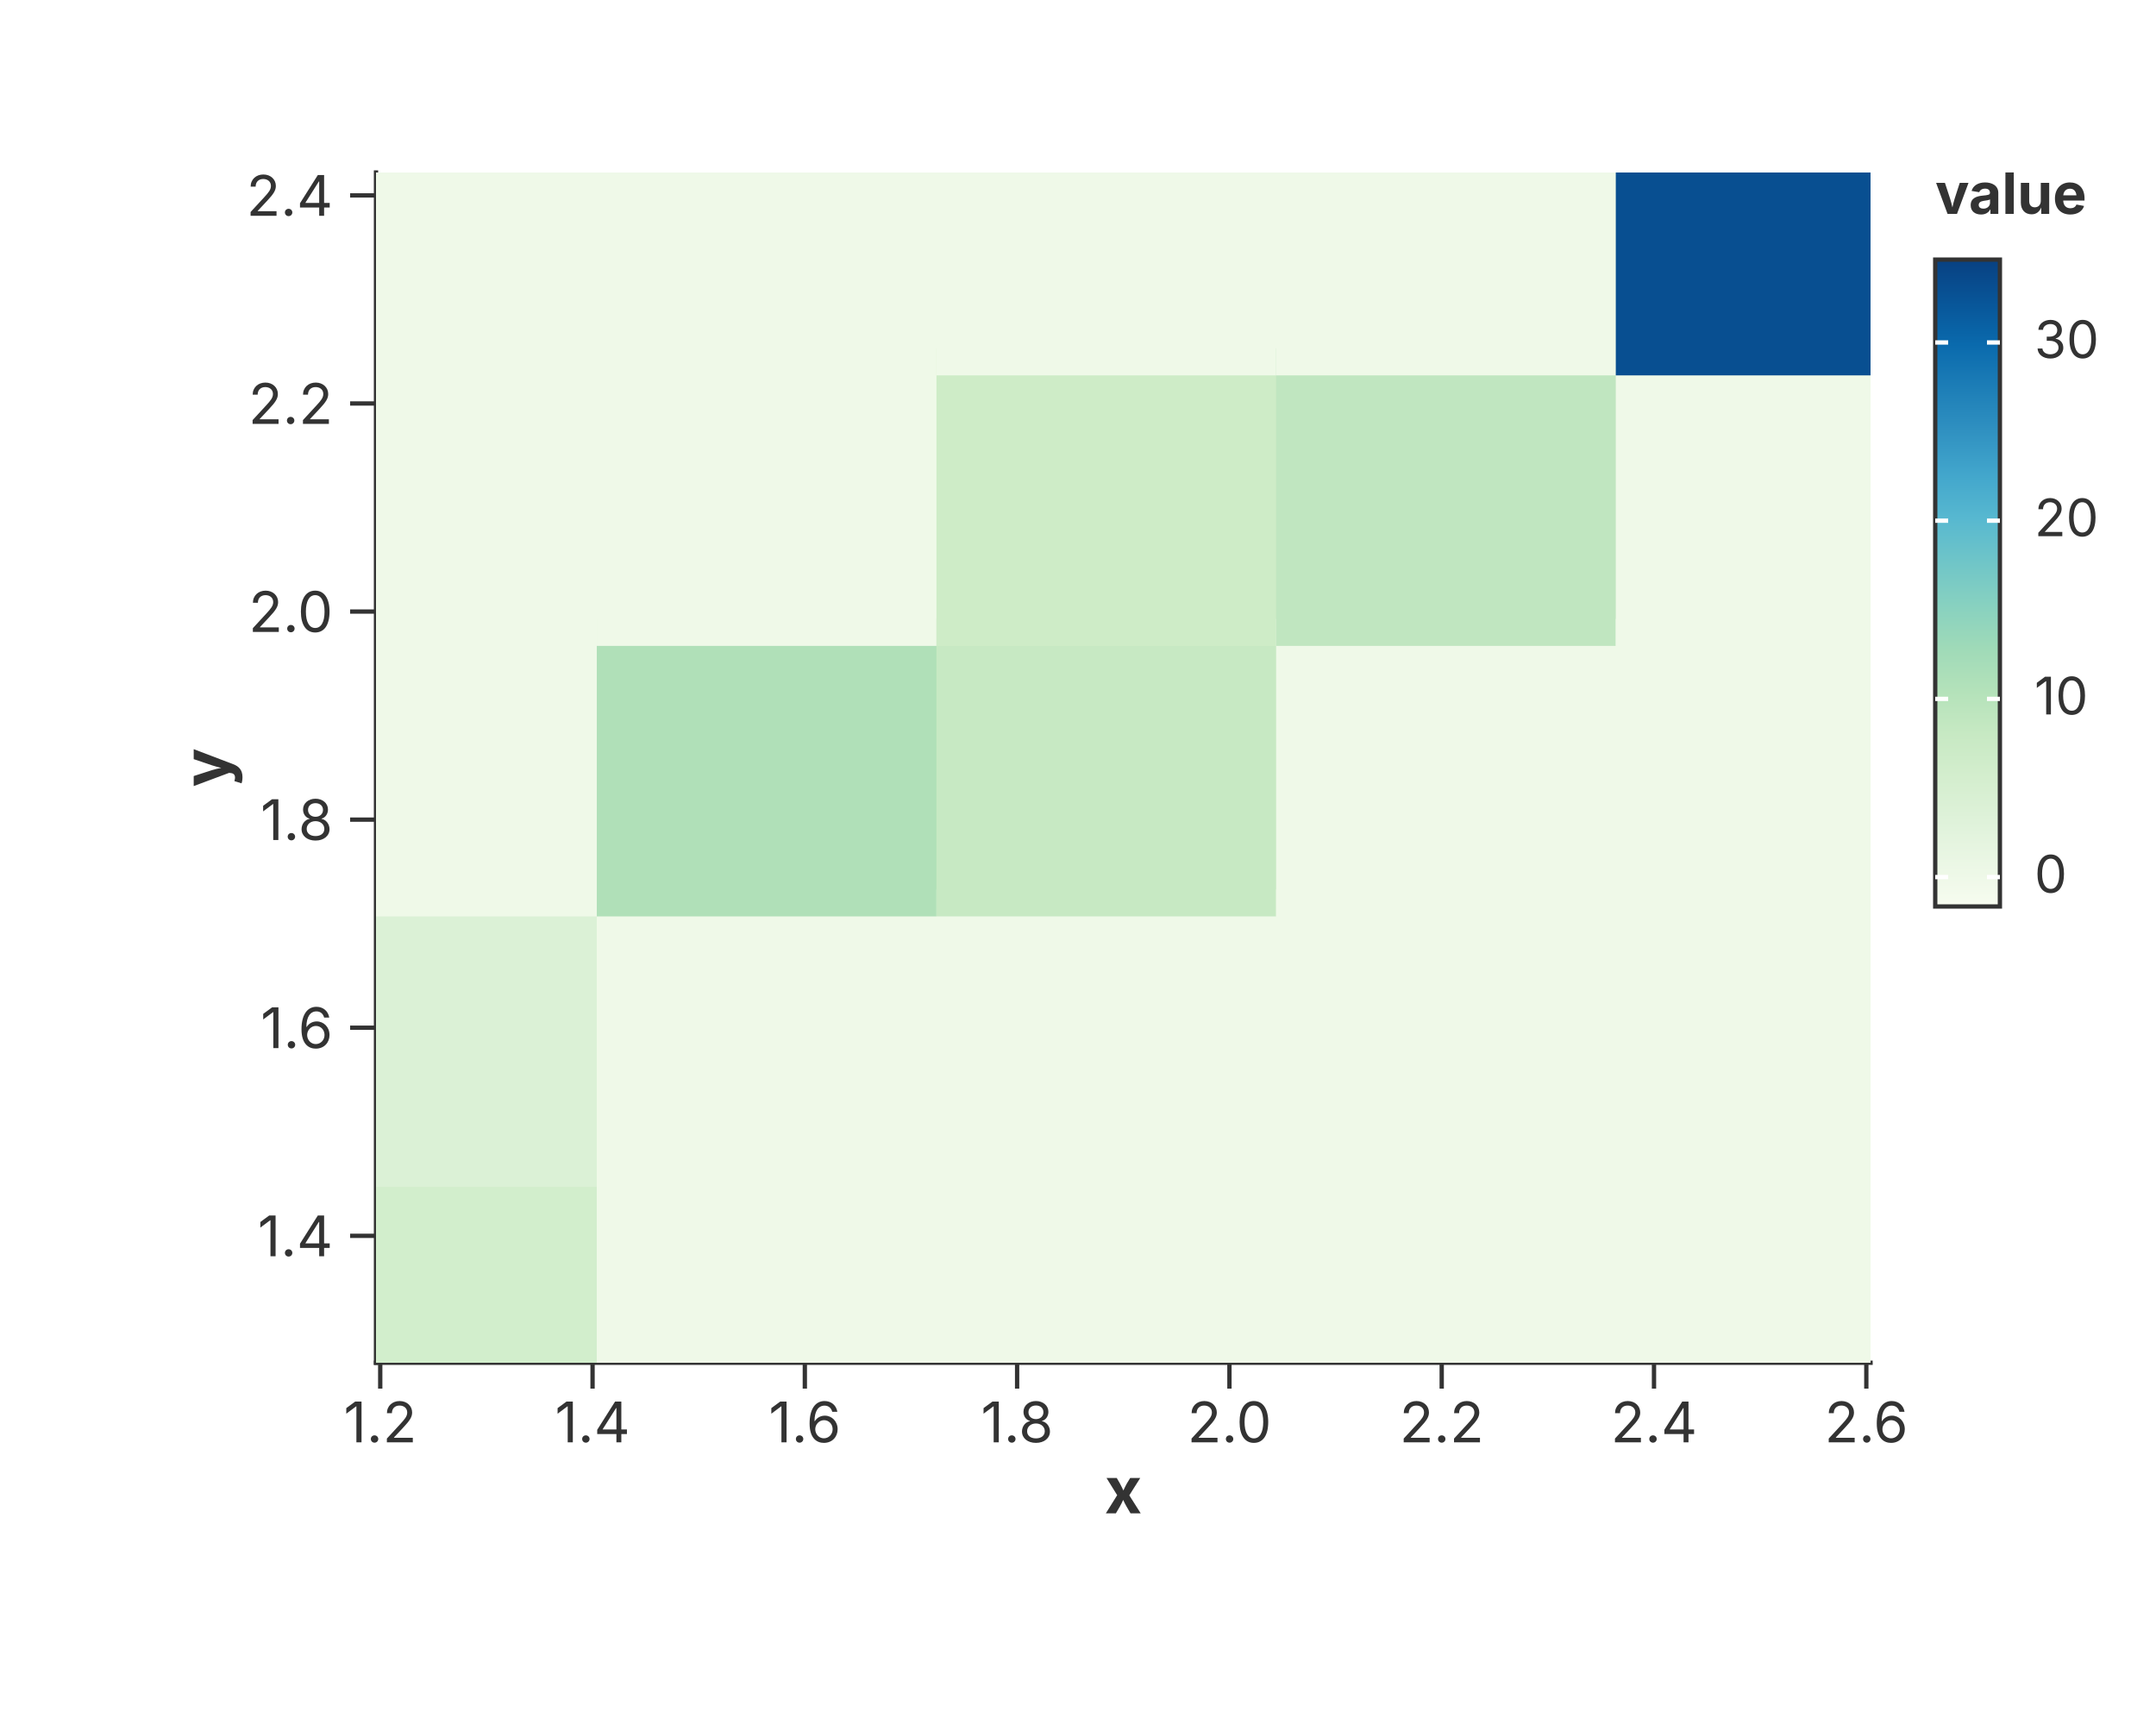
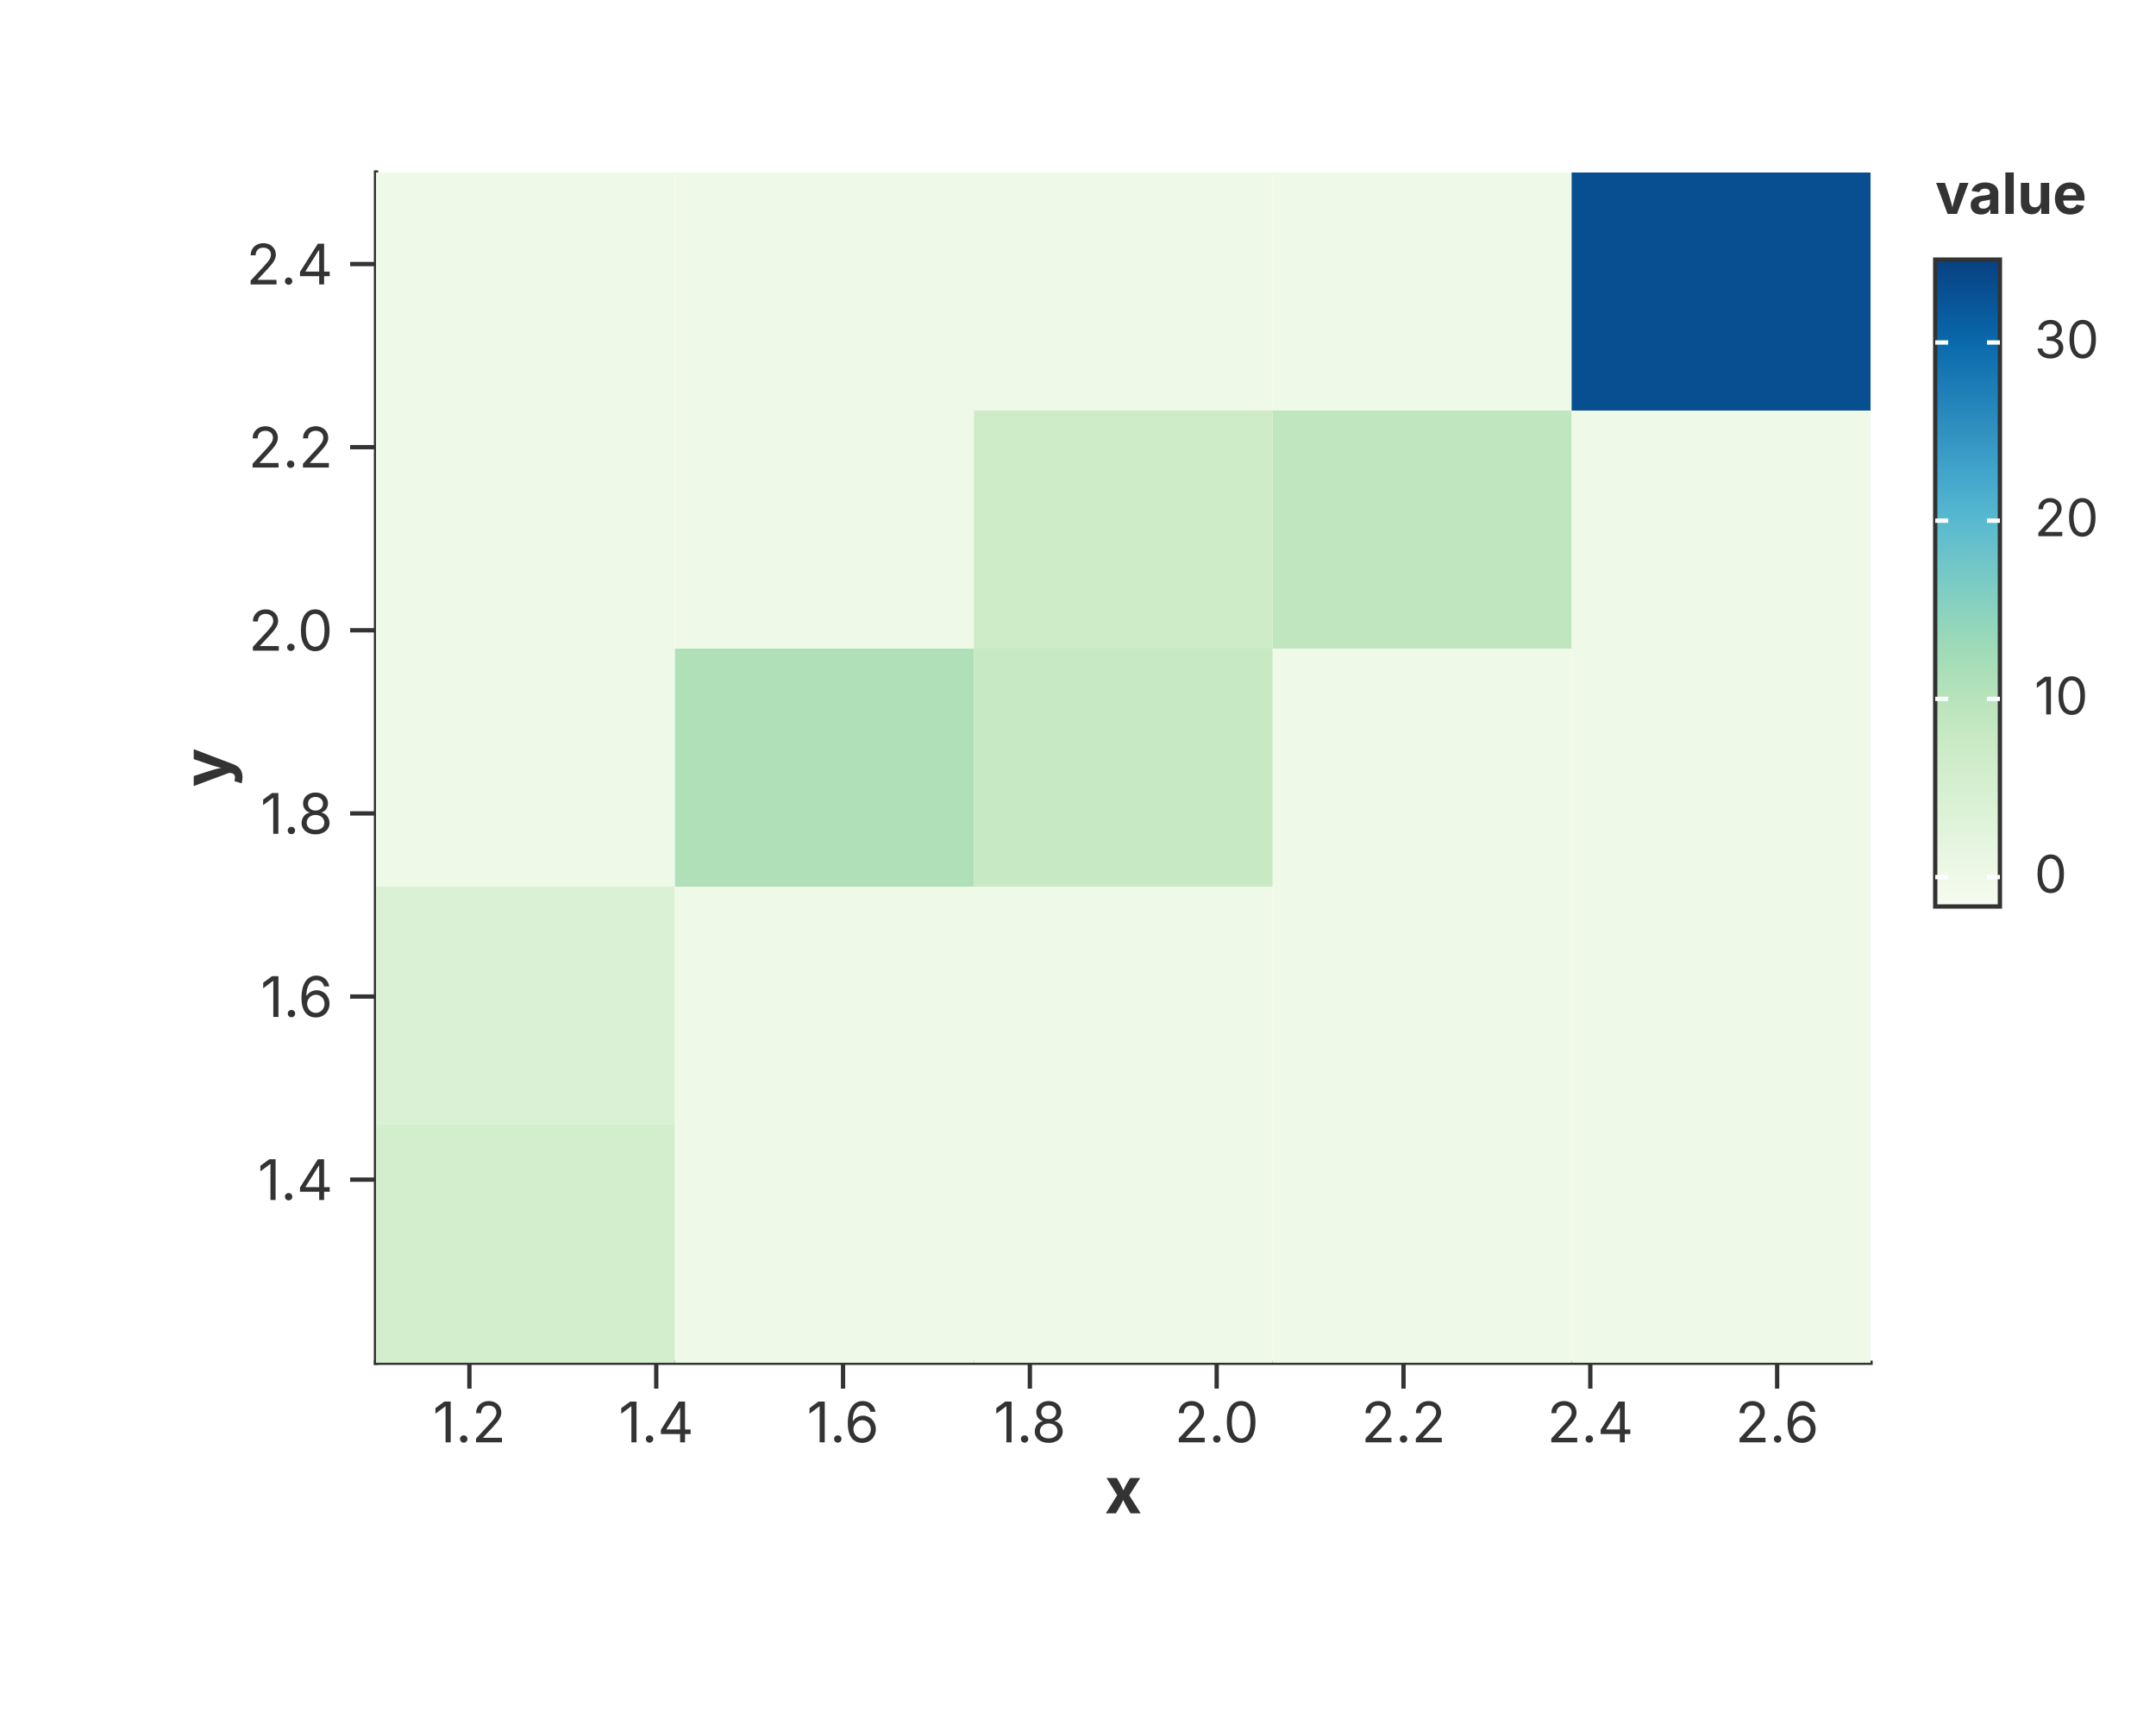
<svg xmlns="http://www.w3.org/2000/svg" width="500" height="400" viewBox="0 0 500 400">
  <rect width="100%" height="100%" fill="rgba(255,255,255,1.000)" />
  <line x1="87.20" y1="316.00" x2="433.80" y2="316.00" stroke="rgba(51,51,51,1.000)" stroke-width="1" stroke-linecap="square" />
-   <line x1="88.18" y1="316.00" x2="88.18" y2="322.00" stroke="rgba(51,51,51,1.000)" stroke-width="1.0" />
-   <text x="88.18" y="325.00" font-size="13" font-family="Inter, -apple-system, BlinkMacSystemFont, 'Segoe UI', Roboto, Helvetica, Arial, 'PingFang SC', 'Microsoft YaHei', Ubuntu, Cantarell, 'Noto Sans', sans-serif" fill="rgba(51,51,51,1.000)" text-anchor="middle" dominant-baseline="hanging">1.2</text>
-   <line x1="137.42" y1="316.00" x2="137.42" y2="322.00" stroke="rgba(51,51,51,1.000)" stroke-width="1.0" />
-   <text x="137.42" y="325.00" font-size="13" font-family="Inter, -apple-system, BlinkMacSystemFont, 'Segoe UI', Roboto, Helvetica, Arial, 'PingFang SC', 'Microsoft YaHei', Ubuntu, Cantarell, 'Noto Sans', sans-serif" fill="rgba(51,51,51,1.000)" text-anchor="middle" dominant-baseline="hanging">1.4</text>
-   <line x1="186.65" y1="316.00" x2="186.65" y2="322.00" stroke="rgba(51,51,51,1.000)" stroke-width="1.0" />
-   <text x="186.65" y="325.00" font-size="13" font-family="Inter, -apple-system, BlinkMacSystemFont, 'Segoe UI', Roboto, Helvetica, Arial, 'PingFang SC', 'Microsoft YaHei', Ubuntu, Cantarell, 'Noto Sans', sans-serif" fill="rgba(51,51,51,1.000)" text-anchor="middle" dominant-baseline="hanging">1.6</text>
-   <line x1="235.88" y1="316.00" x2="235.88" y2="322.00" stroke="rgba(51,51,51,1.000)" stroke-width="1.0" />
-   <text x="235.88" y="325.00" font-size="13" font-family="Inter, -apple-system, BlinkMacSystemFont, 'Segoe UI', Roboto, Helvetica, Arial, 'PingFang SC', 'Microsoft YaHei', Ubuntu, Cantarell, 'Noto Sans', sans-serif" fill="rgba(51,51,51,1.000)" text-anchor="middle" dominant-baseline="hanging">1.8</text>
-   <line x1="285.12" y1="316.00" x2="285.12" y2="322.00" stroke="rgba(51,51,51,1.000)" stroke-width="1.0" />
-   <text x="285.12" y="325.00" font-size="13" font-family="Inter, -apple-system, BlinkMacSystemFont, 'Segoe UI', Roboto, Helvetica, Arial, 'PingFang SC', 'Microsoft YaHei', Ubuntu, Cantarell, 'Noto Sans', sans-serif" fill="rgba(51,51,51,1.000)" text-anchor="middle" dominant-baseline="hanging">2.0</text>
-   <line x1="334.35" y1="316.00" x2="334.35" y2="322.00" stroke="rgba(51,51,51,1.000)" stroke-width="1.0" />
-   <text x="334.35" y="325.00" font-size="13" font-family="Inter, -apple-system, BlinkMacSystemFont, 'Segoe UI', Roboto, Helvetica, Arial, 'PingFang SC', 'Microsoft YaHei', Ubuntu, Cantarell, 'Noto Sans', sans-serif" fill="rgba(51,51,51,1.000)" text-anchor="middle" dominant-baseline="hanging">2.2</text>
-   <line x1="383.58" y1="316.00" x2="383.58" y2="322.00" stroke="rgba(51,51,51,1.000)" stroke-width="1.0" />
-   <text x="383.58" y="325.00" font-size="13" font-family="Inter, -apple-system, BlinkMacSystemFont, 'Segoe UI', Roboto, Helvetica, Arial, 'PingFang SC', 'Microsoft YaHei', Ubuntu, Cantarell, 'Noto Sans', sans-serif" fill="rgba(51,51,51,1.000)" text-anchor="middle" dominant-baseline="hanging">2.4</text>
-   <line x1="432.82" y1="316.00" x2="432.82" y2="322.00" stroke="rgba(51,51,51,1.000)" stroke-width="1.0" />
-   <text x="432.82" y="325.00" font-size="13" font-family="Inter, -apple-system, BlinkMacSystemFont, 'Segoe UI', Roboto, Helvetica, Arial, 'PingFang SC', 'Microsoft YaHei', Ubuntu, Cantarell, 'Noto Sans', sans-serif" fill="rgba(51,51,51,1.000)" text-anchor="middle" dominant-baseline="hanging">2.6</text>
+   <line x1="108.86" y1="316.00" x2="108.86" y2="322.00" stroke="rgba(51,51,51,1.000)" stroke-width="1.0" />
+   <text x="108.86" y="325.00" font-size="13" font-family="Inter, -apple-system, BlinkMacSystemFont, 'Segoe UI', Roboto, Helvetica, Arial, 'PingFang SC', 'Microsoft YaHei', Ubuntu, Cantarell, 'Noto Sans', sans-serif" fill="rgba(51,51,51,1.000)" text-anchor="middle" dominant-baseline="hanging">1.2</text>
+   <line x1="152.19" y1="316.00" x2="152.19" y2="322.00" stroke="rgba(51,51,51,1.000)" stroke-width="1.0" />
+   <text x="152.19" y="325.00" font-size="13" font-family="Inter, -apple-system, BlinkMacSystemFont, 'Segoe UI', Roboto, Helvetica, Arial, 'PingFang SC', 'Microsoft YaHei', Ubuntu, Cantarell, 'Noto Sans', sans-serif" fill="rgba(51,51,51,1.000)" text-anchor="middle" dominant-baseline="hanging">1.4</text>
+   <line x1="195.51" y1="316.00" x2="195.51" y2="322.00" stroke="rgba(51,51,51,1.000)" stroke-width="1.0" />
+   <text x="195.51" y="325.00" font-size="13" font-family="Inter, -apple-system, BlinkMacSystemFont, 'Segoe UI', Roboto, Helvetica, Arial, 'PingFang SC', 'Microsoft YaHei', Ubuntu, Cantarell, 'Noto Sans', sans-serif" fill="rgba(51,51,51,1.000)" text-anchor="middle" dominant-baseline="hanging">1.6</text>
+   <line x1="238.84" y1="316.00" x2="238.84" y2="322.00" stroke="rgba(51,51,51,1.000)" stroke-width="1.0" />
+   <text x="238.84" y="325.00" font-size="13" font-family="Inter, -apple-system, BlinkMacSystemFont, 'Segoe UI', Roboto, Helvetica, Arial, 'PingFang SC', 'Microsoft YaHei', Ubuntu, Cantarell, 'Noto Sans', sans-serif" fill="rgba(51,51,51,1.000)" text-anchor="middle" dominant-baseline="hanging">1.8</text>
+   <line x1="282.16" y1="316.00" x2="282.16" y2="322.00" stroke="rgba(51,51,51,1.000)" stroke-width="1.0" />
+   <text x="282.16" y="325.00" font-size="13" font-family="Inter, -apple-system, BlinkMacSystemFont, 'Segoe UI', Roboto, Helvetica, Arial, 'PingFang SC', 'Microsoft YaHei', Ubuntu, Cantarell, 'Noto Sans', sans-serif" fill="rgba(51,51,51,1.000)" text-anchor="middle" dominant-baseline="hanging">2.0</text>
+   <line x1="325.49" y1="316.00" x2="325.49" y2="322.00" stroke="rgba(51,51,51,1.000)" stroke-width="1.0" />
+   <text x="325.49" y="325.00" font-size="13" font-family="Inter, -apple-system, BlinkMacSystemFont, 'Segoe UI', Roboto, Helvetica, Arial, 'PingFang SC', 'Microsoft YaHei', Ubuntu, Cantarell, 'Noto Sans', sans-serif" fill="rgba(51,51,51,1.000)" text-anchor="middle" dominant-baseline="hanging">2.2</text>
+   <line x1="368.81" y1="316.00" x2="368.81" y2="322.00" stroke="rgba(51,51,51,1.000)" stroke-width="1.0" />
+   <text x="368.81" y="325.00" font-size="13" font-family="Inter, -apple-system, BlinkMacSystemFont, 'Segoe UI', Roboto, Helvetica, Arial, 'PingFang SC', 'Microsoft YaHei', Ubuntu, Cantarell, 'Noto Sans', sans-serif" fill="rgba(51,51,51,1.000)" text-anchor="middle" dominant-baseline="hanging">2.4</text>
+   <line x1="412.14" y1="316.00" x2="412.14" y2="322.00" stroke="rgba(51,51,51,1.000)" stroke-width="1.0" />
+   <text x="412.14" y="325.00" font-size="13" font-family="Inter, -apple-system, BlinkMacSystemFont, 'Segoe UI', Roboto, Helvetica, Arial, 'PingFang SC', 'Microsoft YaHei', Ubuntu, Cantarell, 'Noto Sans', sans-serif" fill="rgba(51,51,51,1.000)" text-anchor="middle" dominant-baseline="hanging">2.6</text>
  <text x="260.50" y="340.00" text-anchor="middle" font-size="15" font-family="Inter, -apple-system, BlinkMacSystemFont, 'Segoe UI', Roboto, Helvetica, Arial, 'PingFang SC', 'Microsoft YaHei', Ubuntu, Cantarell, 'Noto Sans', sans-serif" fill="rgba(51,51,51,1.000)" font-weight="bold" dominant-baseline="hanging">x</text>
  <line x1="87.20" y1="40.00" x2="87.20" y2="316.00" stroke="rgba(51,51,51,1.000)" stroke-width="1" stroke-linecap="square" />
-   <line x1="87.20" y1="286.57" x2="81.20" y2="286.57" stroke="rgba(51,51,51,1.000)" stroke-width="1.0" />
-   <text x="77.20" y="286.57" font-size="13" font-family="Inter, -apple-system, BlinkMacSystemFont, 'Segoe UI', Roboto, Helvetica, Arial, 'PingFang SC', 'Microsoft YaHei', Ubuntu, Cantarell, 'Noto Sans', sans-serif" fill="rgba(51,51,51,1.000)" text-anchor="end" dominant-baseline="central">1.4</text>
-   <line x1="87.20" y1="238.31" x2="81.20" y2="238.31" stroke="rgba(51,51,51,1.000)" stroke-width="1.0" />
-   <text x="77.20" y="238.31" font-size="13" font-family="Inter, -apple-system, BlinkMacSystemFont, 'Segoe UI', Roboto, Helvetica, Arial, 'PingFang SC', 'Microsoft YaHei', Ubuntu, Cantarell, 'Noto Sans', sans-serif" fill="rgba(51,51,51,1.000)" text-anchor="end" dominant-baseline="central">1.6</text>
-   <line x1="87.20" y1="190.06" x2="81.20" y2="190.06" stroke="rgba(51,51,51,1.000)" stroke-width="1.0" />
-   <text x="77.20" y="190.06" font-size="13" font-family="Inter, -apple-system, BlinkMacSystemFont, 'Segoe UI', Roboto, Helvetica, Arial, 'PingFang SC', 'Microsoft YaHei', Ubuntu, Cantarell, 'Noto Sans', sans-serif" fill="rgba(51,51,51,1.000)" text-anchor="end" dominant-baseline="central">1.8</text>
-   <line x1="87.20" y1="141.81" x2="81.20" y2="141.81" stroke="rgba(51,51,51,1.000)" stroke-width="1.0" />
-   <text x="77.20" y="141.81" font-size="13" font-family="Inter, -apple-system, BlinkMacSystemFont, 'Segoe UI', Roboto, Helvetica, Arial, 'PingFang SC', 'Microsoft YaHei', Ubuntu, Cantarell, 'Noto Sans', sans-serif" fill="rgba(51,51,51,1.000)" text-anchor="end" dominant-baseline="central">2.0</text>
-   <line x1="87.20" y1="93.56" x2="81.20" y2="93.56" stroke="rgba(51,51,51,1.000)" stroke-width="1.0" />
-   <text x="77.20" y="93.56" font-size="13" font-family="Inter, -apple-system, BlinkMacSystemFont, 'Segoe UI', Roboto, Helvetica, Arial, 'PingFang SC', 'Microsoft YaHei', Ubuntu, Cantarell, 'Noto Sans', sans-serif" fill="rgba(51,51,51,1.000)" text-anchor="end" dominant-baseline="central">2.2</text>
-   <line x1="87.20" y1="45.31" x2="81.20" y2="45.31" stroke="rgba(51,51,51,1.000)" stroke-width="1.0" />
-   <text x="77.20" y="45.31" font-size="13" font-family="Inter, -apple-system, BlinkMacSystemFont, 'Segoe UI', Roboto, Helvetica, Arial, 'PingFang SC', 'Microsoft YaHei', Ubuntu, Cantarell, 'Noto Sans', sans-serif" fill="rgba(51,51,51,1.000)" text-anchor="end" dominant-baseline="central">2.4</text>
+   <line x1="87.20" y1="273.54" x2="81.20" y2="273.54" stroke="rgba(51,51,51,1.000)" stroke-width="1.0" />
+   <text x="77.20" y="273.54" font-size="13" font-family="Inter, -apple-system, BlinkMacSystemFont, 'Segoe UI', Roboto, Helvetica, Arial, 'PingFang SC', 'Microsoft YaHei', Ubuntu, Cantarell, 'Noto Sans', sans-serif" fill="rgba(51,51,51,1.000)" text-anchor="end" dominant-baseline="central">1.4</text>
+   <line x1="87.20" y1="231.08" x2="81.20" y2="231.08" stroke="rgba(51,51,51,1.000)" stroke-width="1.0" />
+   <text x="77.20" y="231.08" font-size="13" font-family="Inter, -apple-system, BlinkMacSystemFont, 'Segoe UI', Roboto, Helvetica, Arial, 'PingFang SC', 'Microsoft YaHei', Ubuntu, Cantarell, 'Noto Sans', sans-serif" fill="rgba(51,51,51,1.000)" text-anchor="end" dominant-baseline="central">1.6</text>
+   <line x1="87.20" y1="188.62" x2="81.20" y2="188.62" stroke="rgba(51,51,51,1.000)" stroke-width="1.0" />
+   <text x="77.20" y="188.62" font-size="13" font-family="Inter, -apple-system, BlinkMacSystemFont, 'Segoe UI', Roboto, Helvetica, Arial, 'PingFang SC', 'Microsoft YaHei', Ubuntu, Cantarell, 'Noto Sans', sans-serif" fill="rgba(51,51,51,1.000)" text-anchor="end" dominant-baseline="central">1.8</text>
+   <line x1="87.20" y1="146.15" x2="81.20" y2="146.15" stroke="rgba(51,51,51,1.000)" stroke-width="1.0" />
+   <text x="77.20" y="146.15" font-size="13" font-family="Inter, -apple-system, BlinkMacSystemFont, 'Segoe UI', Roboto, Helvetica, Arial, 'PingFang SC', 'Microsoft YaHei', Ubuntu, Cantarell, 'Noto Sans', sans-serif" fill="rgba(51,51,51,1.000)" text-anchor="end" dominant-baseline="central">2.0</text>
+   <line x1="87.20" y1="103.69" x2="81.20" y2="103.69" stroke="rgba(51,51,51,1.000)" stroke-width="1.0" />
+   <text x="77.20" y="103.69" font-size="13" font-family="Inter, -apple-system, BlinkMacSystemFont, 'Segoe UI', Roboto, Helvetica, Arial, 'PingFang SC', 'Microsoft YaHei', Ubuntu, Cantarell, 'Noto Sans', sans-serif" fill="rgba(51,51,51,1.000)" text-anchor="end" dominant-baseline="central">2.2</text>
+   <line x1="87.20" y1="61.23" x2="81.20" y2="61.23" stroke="rgba(51,51,51,1.000)" stroke-width="1.0" />
+   <text x="77.20" y="61.23" font-size="13" font-family="Inter, -apple-system, BlinkMacSystemFont, 'Segoe UI', Roboto, Helvetica, Arial, 'PingFang SC', 'Microsoft YaHei', Ubuntu, Cantarell, 'Noto Sans', sans-serif" fill="rgba(51,51,51,1.000)" text-anchor="end" dominant-baseline="central">2.4</text>
  <text x="47.50" y="178.00" text-anchor="middle" font-size="15" font-family="Inter, -apple-system, BlinkMacSystemFont, 'Segoe UI', Roboto, Helvetica, Arial, 'PingFang SC', 'Microsoft YaHei', Ubuntu, Cantarell, 'Noto Sans', sans-serif" fill="rgba(51,51,51,1.000)" font-weight="bold" transform="rotate(-90, 47.50, 178.00)" dominant-baseline="middle">y</text>
  <defs>
    <clipPath id="plot-clip-area">
      <rect x="87.200" y="40.000" width="346.600" height="276.000" />
    </clipPath>
  </defs>
-   <rect x="59.630" y="268.955" width="86.650" height="69.000" fill="rgba(210,238,204,1.000)" stroke="rgba(255,255,255,1.000)" stroke-width="0.000" fill-opacity="1.000" stroke-opacity="1.000" clip-path="url(#plot-clip-area)" />
-   <rect x="59.630" y="206.227" width="86.650" height="69.000" fill="rgba(219,241,214,1.000)" stroke="rgba(255,255,255,1.000)" stroke-width="0.000" fill-opacity="1.000" stroke-opacity="1.000" clip-path="url(#plot-clip-area)" />
-   <rect x="59.630" y="143.500" width="86.650" height="69.000" fill="rgba(239,249,232,1.000)" stroke="rgba(255,255,255,1.000)" stroke-width="0.000" fill-opacity="1.000" stroke-opacity="1.000" clip-path="url(#plot-clip-area)" />
-   <rect x="59.630" y="80.773" width="86.650" height="69.000" fill="rgba(239,249,232,1.000)" stroke="rgba(255,255,255,1.000)" stroke-width="0.000" fill-opacity="1.000" stroke-opacity="1.000" clip-path="url(#plot-clip-area)" />
-   <rect x="59.630" y="18.045" width="86.650" height="69.000" fill="rgba(239,249,232,1.000)" stroke="rgba(255,255,255,1.000)" stroke-width="0.000" fill-opacity="1.000" stroke-opacity="1.000" clip-path="url(#plot-clip-area)" />
-   <rect x="138.402" y="268.955" width="86.650" height="69.000" fill="rgba(239,249,232,1.000)" stroke="rgba(255,255,255,1.000)" stroke-width="0.000" fill-opacity="1.000" stroke-opacity="1.000" clip-path="url(#plot-clip-area)" />
-   <rect x="138.402" y="206.227" width="86.650" height="69.000" fill="rgba(239,249,232,1.000)" stroke="rgba(255,255,255,1.000)" stroke-width="0.000" fill-opacity="1.000" stroke-opacity="1.000" clip-path="url(#plot-clip-area)" />
-   <rect x="138.402" y="143.500" width="86.650" height="69.000" fill="rgba(176,224,184,1.000)" stroke="rgba(255,255,255,1.000)" stroke-width="0.000" fill-opacity="1.000" stroke-opacity="1.000" clip-path="url(#plot-clip-area)" />
-   <rect x="138.402" y="80.773" width="86.650" height="69.000" fill="rgba(239,249,232,1.000)" stroke="rgba(255,255,255,1.000)" stroke-width="0.000" fill-opacity="1.000" stroke-opacity="1.000" clip-path="url(#plot-clip-area)" />
-   <rect x="138.402" y="18.045" width="86.650" height="69.000" fill="rgba(239,249,232,1.000)" stroke="rgba(255,255,255,1.000)" stroke-width="0.000" fill-opacity="1.000" stroke-opacity="1.000" clip-path="url(#plot-clip-area)" />
-   <rect x="217.175" y="268.955" width="86.650" height="69.000" fill="rgba(239,249,232,1.000)" stroke="rgba(255,255,255,1.000)" stroke-width="0.000" fill-opacity="1.000" stroke-opacity="1.000" clip-path="url(#plot-clip-area)" />
-   <rect x="217.175" y="206.227" width="86.650" height="69.000" fill="rgba(239,249,232,1.000)" stroke="rgba(255,255,255,1.000)" stroke-width="0.000" fill-opacity="1.000" stroke-opacity="1.000" clip-path="url(#plot-clip-area)" />
-   <rect x="217.175" y="143.500" width="86.650" height="69.000" fill="rgba(199,233,195,1.000)" stroke="rgba(255,255,255,1.000)" stroke-width="0.000" fill-opacity="1.000" stroke-opacity="1.000" clip-path="url(#plot-clip-area)" />
-   <rect x="217.175" y="80.773" width="86.650" height="69.000" fill="rgba(206,236,199,1.000)" stroke="rgba(255,255,255,1.000)" stroke-width="0.000" fill-opacity="1.000" stroke-opacity="1.000" clip-path="url(#plot-clip-area)" />
-   <rect x="217.175" y="18.045" width="86.650" height="69.000" fill="rgba(239,249,232,1.000)" stroke="rgba(255,255,255,1.000)" stroke-width="0.000" fill-opacity="1.000" stroke-opacity="1.000" clip-path="url(#plot-clip-area)" />
-   <rect x="295.948" y="268.955" width="86.650" height="69.000" fill="rgba(239,249,232,1.000)" stroke="rgba(255,255,255,1.000)" stroke-width="0.000" fill-opacity="1.000" stroke-opacity="1.000" clip-path="url(#plot-clip-area)" />
-   <rect x="295.948" y="206.227" width="86.650" height="69.000" fill="rgba(239,249,232,1.000)" stroke="rgba(255,255,255,1.000)" stroke-width="0.000" fill-opacity="1.000" stroke-opacity="1.000" clip-path="url(#plot-clip-area)" />
-   <rect x="295.948" y="143.500" width="86.650" height="69.000" fill="rgba(239,249,232,1.000)" stroke="rgba(255,255,255,1.000)" stroke-width="0.000" fill-opacity="1.000" stroke-opacity="1.000" clip-path="url(#plot-clip-area)" />
-   <rect x="295.948" y="80.773" width="86.650" height="69.000" fill="rgba(192,230,192,1.000)" stroke="rgba(255,255,255,1.000)" stroke-width="0.000" fill-opacity="1.000" stroke-opacity="1.000" clip-path="url(#plot-clip-area)" />
-   <rect x="295.948" y="18.045" width="86.650" height="69.000" fill="rgba(239,249,232,1.000)" stroke="rgba(255,255,255,1.000)" stroke-width="0.000" fill-opacity="1.000" stroke-opacity="1.000" clip-path="url(#plot-clip-area)" />
-   <rect x="374.720" y="268.955" width="86.650" height="69.000" fill="rgba(239,249,232,1.000)" stroke="rgba(255,255,255,1.000)" stroke-width="0.000" fill-opacity="1.000" stroke-opacity="1.000" clip-path="url(#plot-clip-area)" />
-   <rect x="374.720" y="206.227" width="86.650" height="69.000" fill="rgba(239,249,232,1.000)" stroke="rgba(255,255,255,1.000)" stroke-width="0.000" fill-opacity="1.000" stroke-opacity="1.000" clip-path="url(#plot-clip-area)" />
-   <rect x="374.720" y="143.500" width="86.650" height="69.000" fill="rgba(239,249,232,1.000)" stroke="rgba(255,255,255,1.000)" stroke-width="0.000" fill-opacity="1.000" stroke-opacity="1.000" clip-path="url(#plot-clip-area)" />
-   <rect x="374.720" y="80.773" width="86.650" height="69.000" fill="rgba(239,249,232,1.000)" stroke="rgba(255,255,255,1.000)" stroke-width="0.000" fill-opacity="1.000" stroke-opacity="1.000" clip-path="url(#plot-clip-area)" />
-   <rect x="374.720" y="18.045" width="86.650" height="69.000" fill="rgba(8,79,145,1.000)" stroke="rgba(255,255,255,1.000)" stroke-width="0.000" fill-opacity="1.000" stroke-opacity="1.000" clip-path="url(#plot-clip-area)" />
+   <rect x="87.200" y="260.800" width="69.320" height="55.200" fill="rgba(210,238,204,1.000)" stroke="rgba(255,255,255,1.000)" stroke-width="0.000" fill-opacity="1.000" stroke-opacity="1.000" clip-path="url(#plot-clip-area)" />
+   <rect x="87.200" y="205.600" width="69.320" height="55.200" fill="rgba(219,241,214,1.000)" stroke="rgba(255,255,255,1.000)" stroke-width="0.000" fill-opacity="1.000" stroke-opacity="1.000" clip-path="url(#plot-clip-area)" />
+   <rect x="87.200" y="150.400" width="69.320" height="55.200" fill="rgba(239,249,232,1.000)" stroke="rgba(255,255,255,1.000)" stroke-width="0.000" fill-opacity="1.000" stroke-opacity="1.000" clip-path="url(#plot-clip-area)" />
+   <rect x="87.200" y="95.200" width="69.320" height="55.200" fill="rgba(239,249,232,1.000)" stroke="rgba(255,255,255,1.000)" stroke-width="0.000" fill-opacity="1.000" stroke-opacity="1.000" clip-path="url(#plot-clip-area)" />
+   <rect x="87.200" y="40.000" width="69.320" height="55.200" fill="rgba(239,249,232,1.000)" stroke="rgba(255,255,255,1.000)" stroke-width="0.000" fill-opacity="1.000" stroke-opacity="1.000" clip-path="url(#plot-clip-area)" />
+   <rect x="156.520" y="260.800" width="69.320" height="55.200" fill="rgba(239,249,232,1.000)" stroke="rgba(255,255,255,1.000)" stroke-width="0.000" fill-opacity="1.000" stroke-opacity="1.000" clip-path="url(#plot-clip-area)" />
+   <rect x="156.520" y="205.600" width="69.320" height="55.200" fill="rgba(239,249,232,1.000)" stroke="rgba(255,255,255,1.000)" stroke-width="0.000" fill-opacity="1.000" stroke-opacity="1.000" clip-path="url(#plot-clip-area)" />
+   <rect x="156.520" y="150.400" width="69.320" height="55.200" fill="rgba(176,224,184,1.000)" stroke="rgba(255,255,255,1.000)" stroke-width="0.000" fill-opacity="1.000" stroke-opacity="1.000" clip-path="url(#plot-clip-area)" />
+   <rect x="156.520" y="95.200" width="69.320" height="55.200" fill="rgba(239,249,232,1.000)" stroke="rgba(255,255,255,1.000)" stroke-width="0.000" fill-opacity="1.000" stroke-opacity="1.000" clip-path="url(#plot-clip-area)" />
+   <rect x="156.520" y="40.000" width="69.320" height="55.200" fill="rgba(239,249,232,1.000)" stroke="rgba(255,255,255,1.000)" stroke-width="0.000" fill-opacity="1.000" stroke-opacity="1.000" clip-path="url(#plot-clip-area)" />
+   <rect x="225.840" y="260.800" width="69.320" height="55.200" fill="rgba(239,249,232,1.000)" stroke="rgba(255,255,255,1.000)" stroke-width="0.000" fill-opacity="1.000" stroke-opacity="1.000" clip-path="url(#plot-clip-area)" />
+   <rect x="225.840" y="205.600" width="69.320" height="55.200" fill="rgba(239,249,232,1.000)" stroke="rgba(255,255,255,1.000)" stroke-width="0.000" fill-opacity="1.000" stroke-opacity="1.000" clip-path="url(#plot-clip-area)" />
+   <rect x="225.840" y="150.400" width="69.320" height="55.200" fill="rgba(199,233,195,1.000)" stroke="rgba(255,255,255,1.000)" stroke-width="0.000" fill-opacity="1.000" stroke-opacity="1.000" clip-path="url(#plot-clip-area)" />
+   <rect x="225.840" y="95.200" width="69.320" height="55.200" fill="rgba(206,236,199,1.000)" stroke="rgba(255,255,255,1.000)" stroke-width="0.000" fill-opacity="1.000" stroke-opacity="1.000" clip-path="url(#plot-clip-area)" />
+   <rect x="225.840" y="40.000" width="69.320" height="55.200" fill="rgba(239,249,232,1.000)" stroke="rgba(255,255,255,1.000)" stroke-width="0.000" fill-opacity="1.000" stroke-opacity="1.000" clip-path="url(#plot-clip-area)" />
+   <rect x="295.160" y="260.800" width="69.320" height="55.200" fill="rgba(239,249,232,1.000)" stroke="rgba(255,255,255,1.000)" stroke-width="0.000" fill-opacity="1.000" stroke-opacity="1.000" clip-path="url(#plot-clip-area)" />
+   <rect x="295.160" y="205.600" width="69.320" height="55.200" fill="rgba(239,249,232,1.000)" stroke="rgba(255,255,255,1.000)" stroke-width="0.000" fill-opacity="1.000" stroke-opacity="1.000" clip-path="url(#plot-clip-area)" />
+   <rect x="295.160" y="150.400" width="69.320" height="55.200" fill="rgba(239,249,232,1.000)" stroke="rgba(255,255,255,1.000)" stroke-width="0.000" fill-opacity="1.000" stroke-opacity="1.000" clip-path="url(#plot-clip-area)" />
+   <rect x="295.160" y="95.200" width="69.320" height="55.200" fill="rgba(192,230,192,1.000)" stroke="rgba(255,255,255,1.000)" stroke-width="0.000" fill-opacity="1.000" stroke-opacity="1.000" clip-path="url(#plot-clip-area)" />
+   <rect x="295.160" y="40.000" width="69.320" height="55.200" fill="rgba(239,249,232,1.000)" stroke="rgba(255,255,255,1.000)" stroke-width="0.000" fill-opacity="1.000" stroke-opacity="1.000" clip-path="url(#plot-clip-area)" />
+   <rect x="364.480" y="260.800" width="69.320" height="55.200" fill="rgba(239,249,232,1.000)" stroke="rgba(255,255,255,1.000)" stroke-width="0.000" fill-opacity="1.000" stroke-opacity="1.000" clip-path="url(#plot-clip-area)" />
+   <rect x="364.480" y="205.600" width="69.320" height="55.200" fill="rgba(239,249,232,1.000)" stroke="rgba(255,255,255,1.000)" stroke-width="0.000" fill-opacity="1.000" stroke-opacity="1.000" clip-path="url(#plot-clip-area)" />
+   <rect x="364.480" y="150.400" width="69.320" height="55.200" fill="rgba(239,249,232,1.000)" stroke="rgba(255,255,255,1.000)" stroke-width="0.000" fill-opacity="1.000" stroke-opacity="1.000" clip-path="url(#plot-clip-area)" />
+   <rect x="364.480" y="95.200" width="69.320" height="55.200" fill="rgba(239,249,232,1.000)" stroke="rgba(255,255,255,1.000)" stroke-width="0.000" fill-opacity="1.000" stroke-opacity="1.000" clip-path="url(#plot-clip-area)" />
+   <rect x="364.480" y="40.000" width="69.320" height="55.200" fill="rgba(8,79,145,1.000)" stroke="rgba(255,255,255,1.000)" stroke-width="0.000" fill-opacity="1.000" stroke-opacity="1.000" clip-path="url(#plot-clip-area)" />
  <text x="448.800" y="49.600" font-size="13.2" font-family="Inter, -apple-system, BlinkMacSystemFont, 'Segoe UI', Roboto, Helvetica, Arial, 'PingFang SC', 'Microsoft YaHei', Ubuntu, Cantarell, 'Noto Sans', sans-serif" fill="rgba(51,51,51,1.000)" fill-opacity="1.000" text-anchor="start" font-weight="bold">value</text>
  <defs>
    <linearGradient id="grad_value" x1="0%" y1="0%" x2="0%" y2="100%">
      <stop offset="0.0%" stop-color="rgba(8,64,129,1.000)" />
      <stop offset="6.7%" stop-color="rgba(8,85,152,1.000)" />
      <stop offset="13.3%" stop-color="rgba(10,106,173,1.000)" />
      <stop offset="20.0%" stop-color="rgba(29,126,183,1.000)" />
      <stop offset="26.7%" stop-color="rgba(48,145,193,1.000)" />
      <stop offset="33.3%" stop-color="rgba(66,166,204,1.000)" />
      <stop offset="40.0%" stop-color="rgba(87,184,208,1.000)" />
      <stop offset="46.7%" stop-color="rgba(111,197,200,1.000)" />
      <stop offset="53.3%" stop-color="rgba(135,209,192,1.000)" />
      <stop offset="60.0%" stop-color="rgba(159,218,184,1.000)" />
      <stop offset="66.7%" stop-color="rgba(180,226,186,1.000)" />
      <stop offset="73.3%" stop-color="rgba(199,233,195,1.000)" />
      <stop offset="80.0%" stop-color="rgba(212,238,206,1.000)" />
      <stop offset="86.7%" stop-color="rgba(223,242,218,1.000)" />
      <stop offset="93.3%" stop-color="rgba(235,247,229,1.000)" />
      <stop offset="100.0%" stop-color="rgba(247,252,240,1.000)" />
    </linearGradient>
  </defs>
  <rect x="448.800" y="60.200" width="15.000" height="150.000" fill="url('#grad_value')" />
  <rect x="448.800" y="60.200" width="15.000" height="150.000" fill="none" stroke="rgba(51,51,51,1.000)" stroke-width="1.000" fill-opacity="1.000" stroke-opacity="1.000" />
  <line x1="448.800" y1="203.382" x2="451.800" y2="203.382" stroke="rgba(255,255,255,1.000)" stroke-width="1.000" stroke-opacity="1.000" />
  <line x1="460.800" y1="203.382" x2="463.800" y2="203.382" stroke="rgba(255,255,255,1.000)" stroke-width="1.000" stroke-opacity="1.000" />
  <text x="471.800" y="206.982" font-size="12.0" font-family="Inter, -apple-system, BlinkMacSystemFont, 'Segoe UI', Roboto, Helvetica, Arial, 'PingFang SC', 'Microsoft YaHei', Ubuntu, Cantarell, 'Noto Sans', sans-serif" fill="rgba(51,51,51,1.000)" fill-opacity="1.000" text-anchor="start" font-weight="normal">0</text>
  <line x1="448.800" y1="162.060" x2="451.800" y2="162.060" stroke="rgba(255,255,255,1.000)" stroke-width="1.000" stroke-opacity="1.000" />
  <line x1="460.800" y1="162.060" x2="463.800" y2="162.060" stroke="rgba(255,255,255,1.000)" stroke-width="1.000" stroke-opacity="1.000" />
  <text x="471.800" y="165.660" font-size="12.0" font-family="Inter, -apple-system, BlinkMacSystemFont, 'Segoe UI', Roboto, Helvetica, Arial, 'PingFang SC', 'Microsoft YaHei', Ubuntu, Cantarell, 'Noto Sans', sans-serif" fill="rgba(51,51,51,1.000)" fill-opacity="1.000" text-anchor="start" font-weight="normal">10</text>
  <line x1="448.800" y1="120.737" x2="451.800" y2="120.737" stroke="rgba(255,255,255,1.000)" stroke-width="1.000" stroke-opacity="1.000" />
  <line x1="460.800" y1="120.737" x2="463.800" y2="120.737" stroke="rgba(255,255,255,1.000)" stroke-width="1.000" stroke-opacity="1.000" />
  <text x="471.800" y="124.337" font-size="12.0" font-family="Inter, -apple-system, BlinkMacSystemFont, 'Segoe UI', Roboto, Helvetica, Arial, 'PingFang SC', 'Microsoft YaHei', Ubuntu, Cantarell, 'Noto Sans', sans-serif" fill="rgba(51,51,51,1.000)" fill-opacity="1.000" text-anchor="start" font-weight="normal">20</text>
  <line x1="448.800" y1="79.415" x2="451.800" y2="79.415" stroke="rgba(255,255,255,1.000)" stroke-width="1.000" stroke-opacity="1.000" />
  <line x1="460.800" y1="79.415" x2="463.800" y2="79.415" stroke="rgba(255,255,255,1.000)" stroke-width="1.000" stroke-opacity="1.000" />
  <text x="471.800" y="83.015" font-size="12.0" font-family="Inter, -apple-system, BlinkMacSystemFont, 'Segoe UI', Roboto, Helvetica, Arial, 'PingFang SC', 'Microsoft YaHei', Ubuntu, Cantarell, 'Noto Sans', sans-serif" fill="rgba(51,51,51,1.000)" fill-opacity="1.000" text-anchor="start" font-weight="normal">30</text>
</svg>
